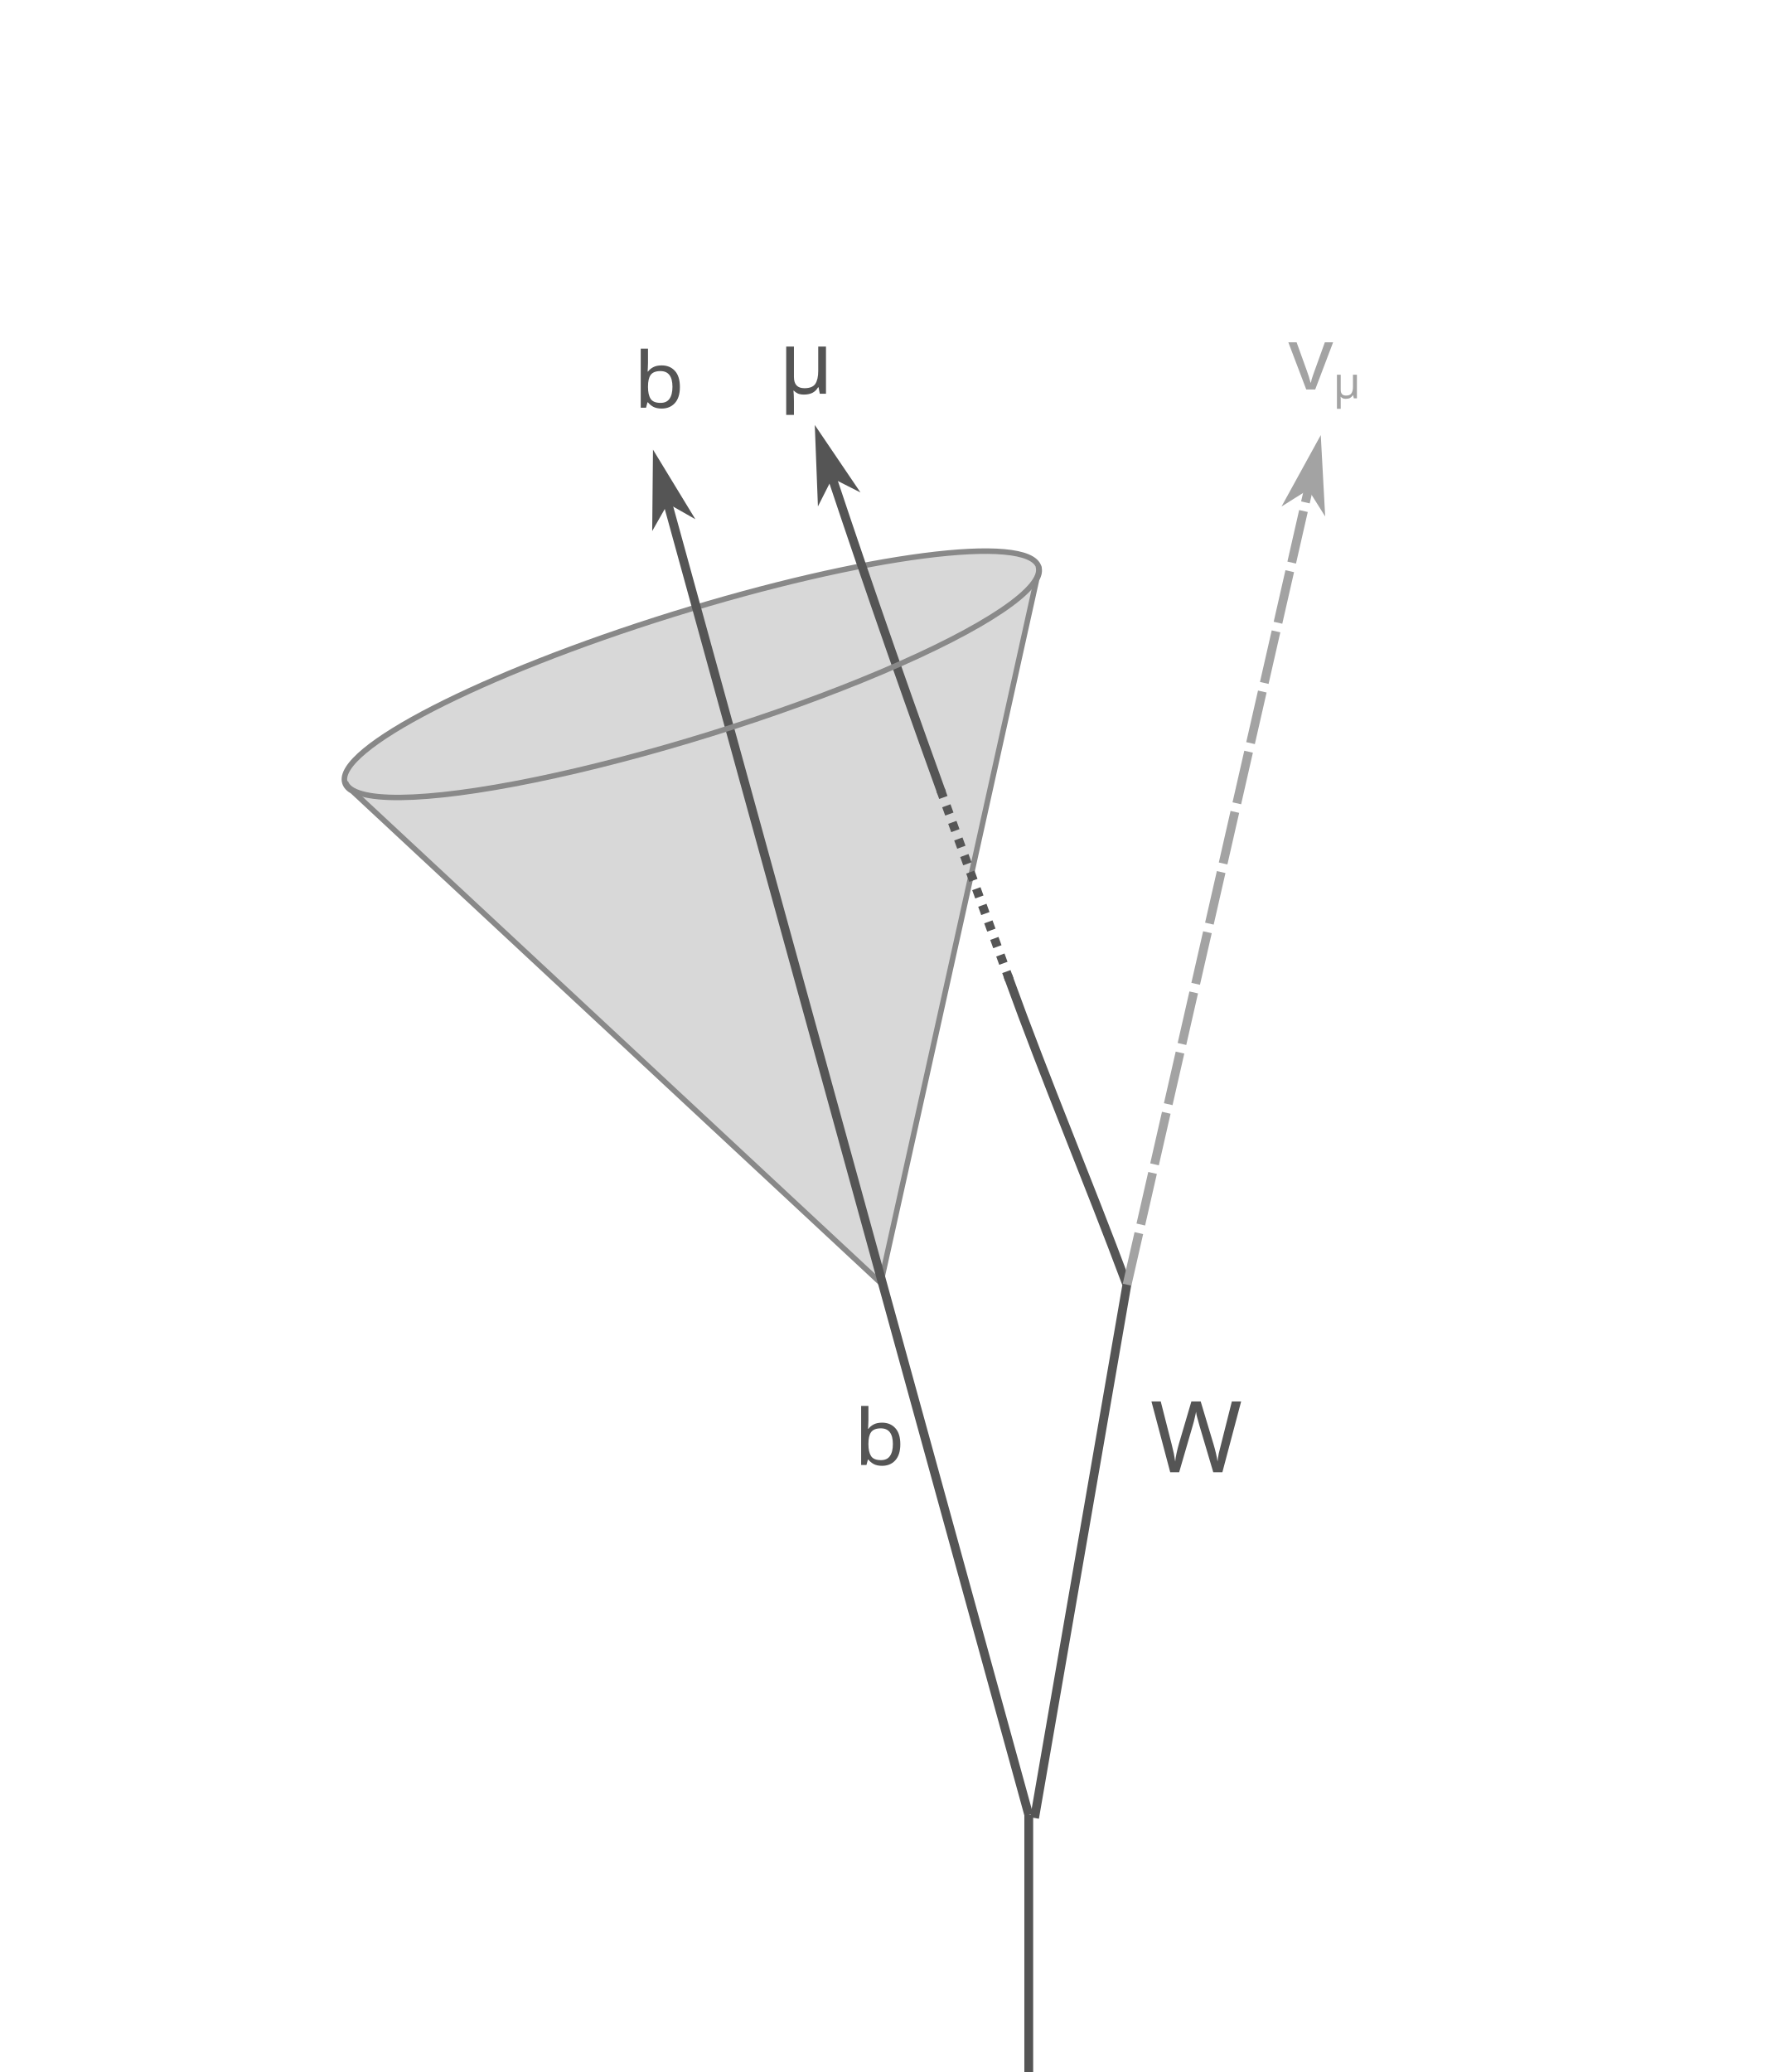
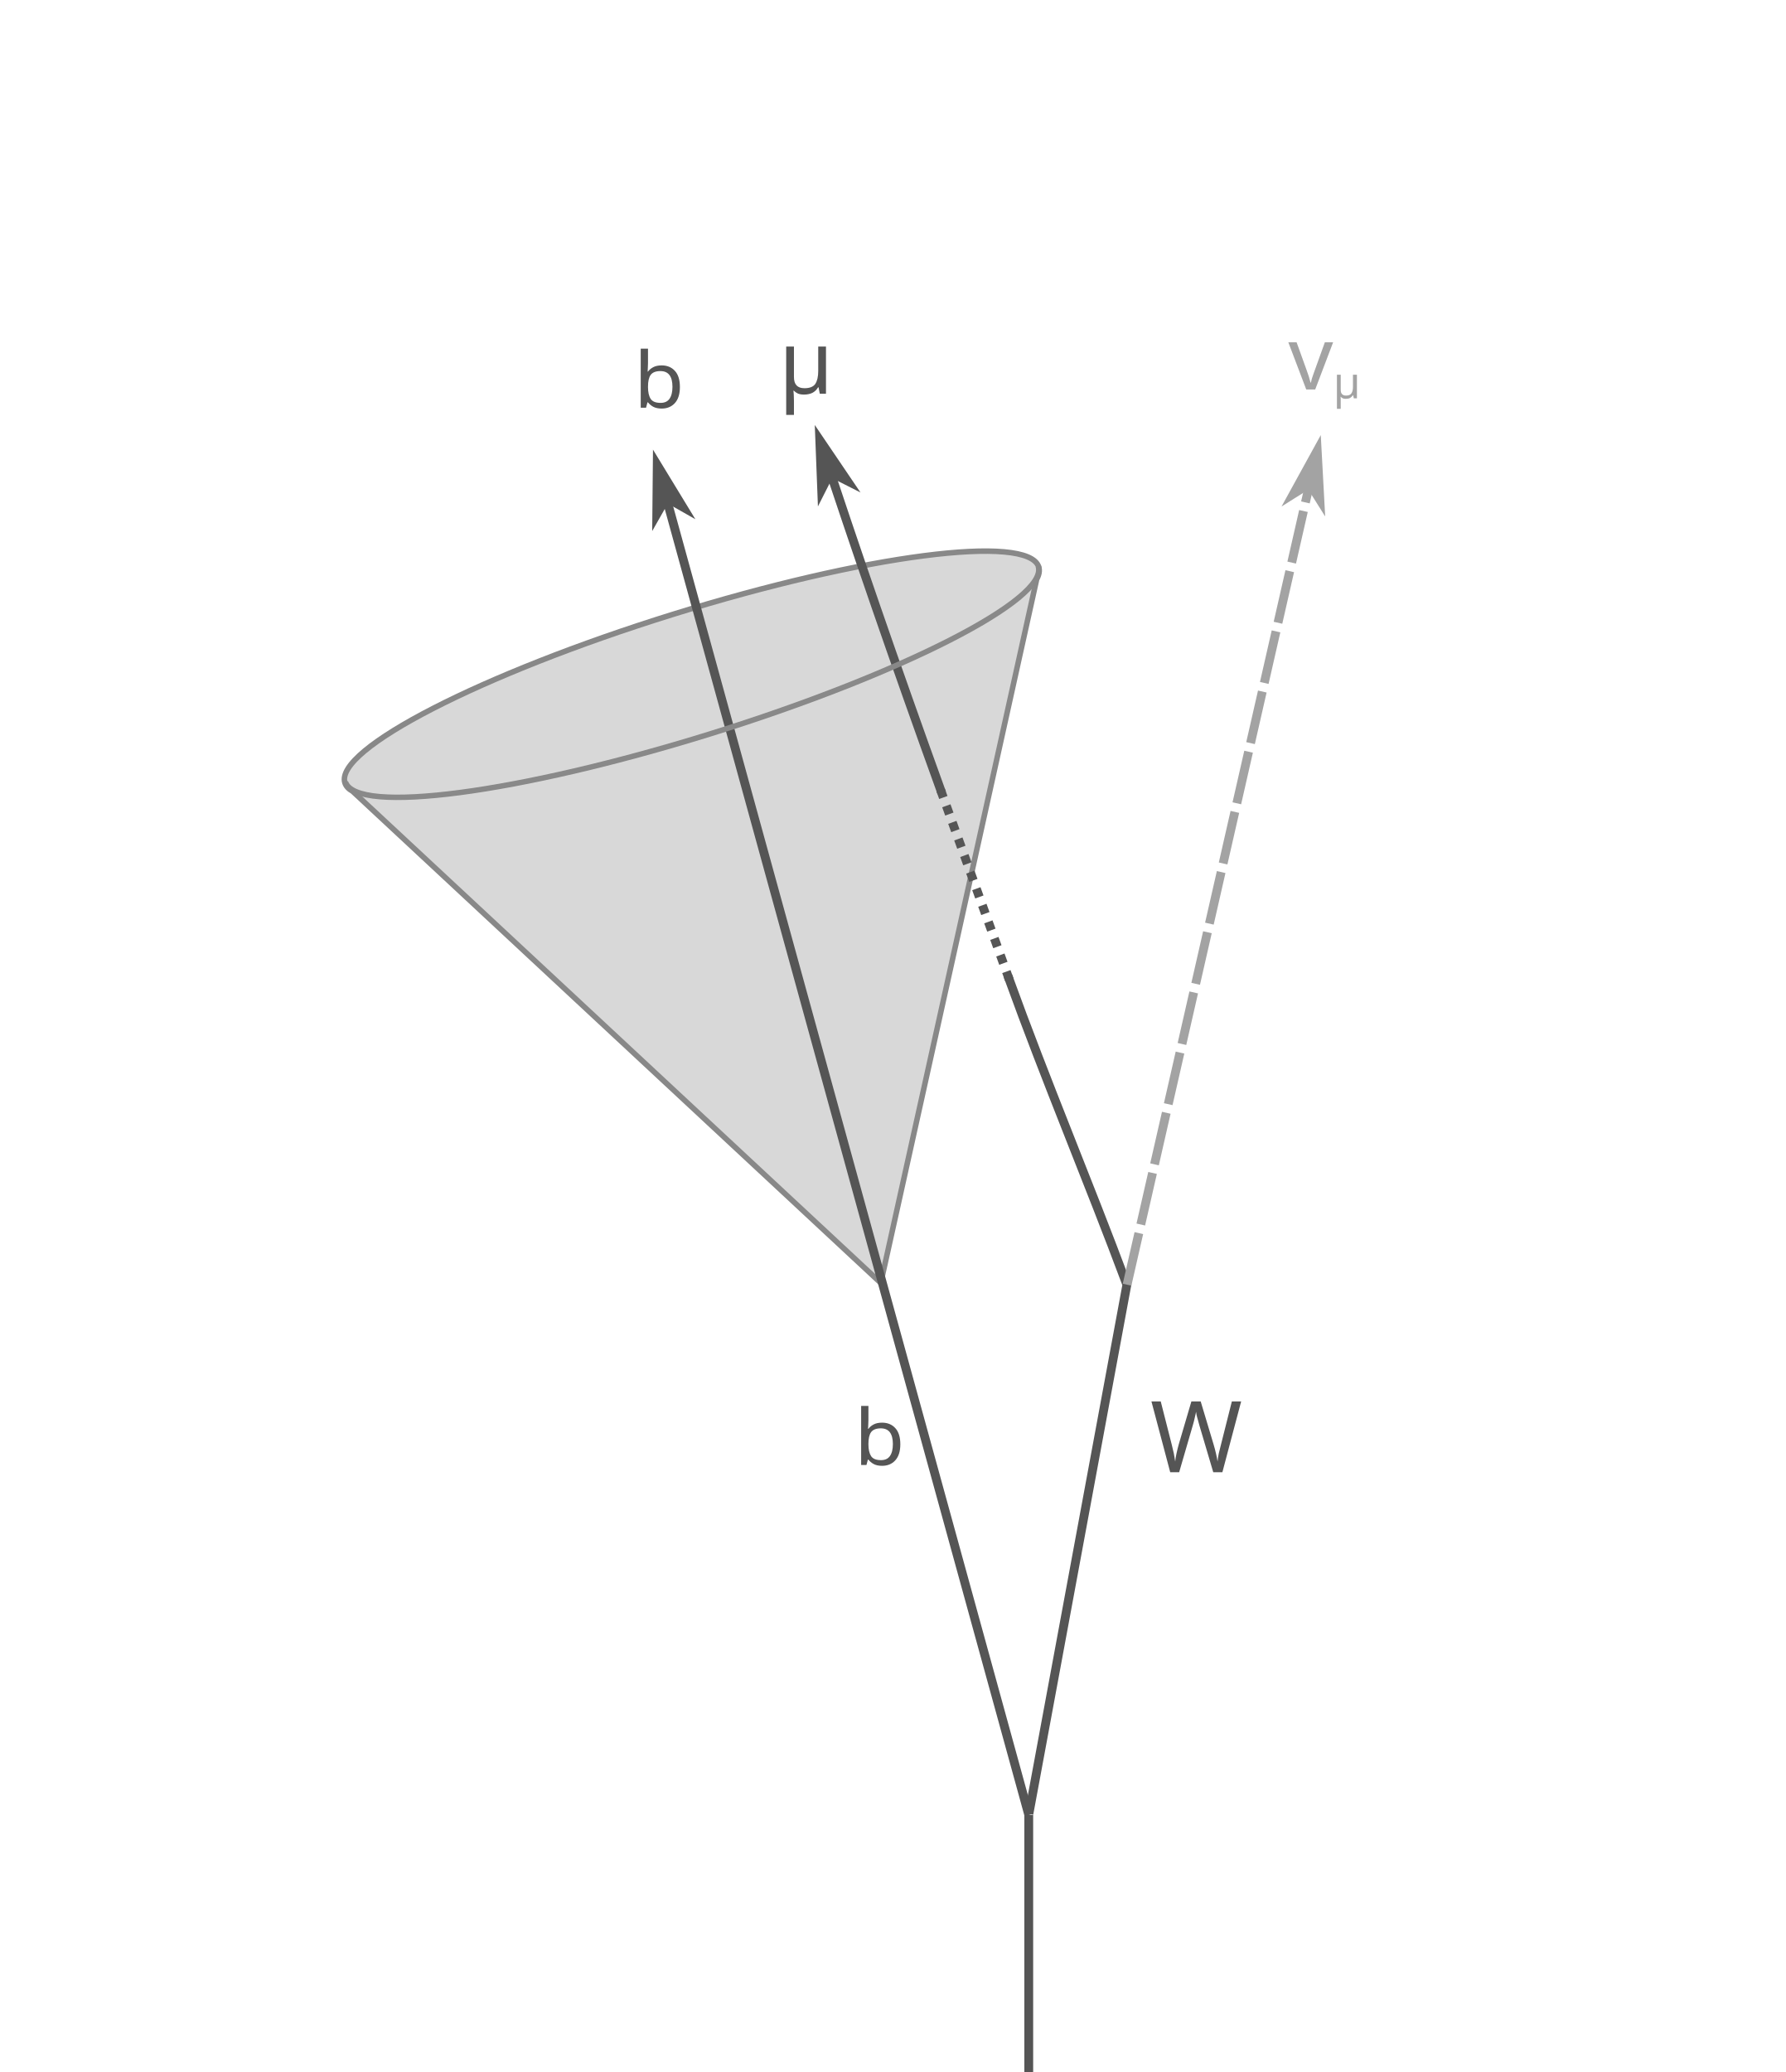
<svg xmlns="http://www.w3.org/2000/svg" xmlns:xlink="http://www.w3.org/1999/xlink" width="162" height="188" id="svg2" version="1.1">
  <defs id="defs4">
    <marker style="overflow:visible" id="Arrow1Lstart" refX="0" refY="0" orient="auto">
      <path transform="matrix(0.8,0,0,0.8,10,0)" style="fill-rule:evenodd;stroke:#000000;stroke-width:1pt;marker-start:none" d="M 0,0 5,-5 -12.5,0 5,5 0,0 z" id="path3814" />
    </marker>
    <marker style="overflow:visible" id="Arrow1Mend" refX="0" refY="0" orient="auto">
      <path transform="matrix(-0.4,0,0,-0.4,-4,0)" style="fill-rule:evenodd;stroke:#000000;stroke-width:1pt;marker-start:none" d="M 0,0 5,-5 -12.5,0 5,5 0,0 z" id="path3823" />
    </marker>
    <marker style="overflow:visible" id="Arrow1Menda" refX="0" refY="0" orient="auto">
      <path transform="matrix(-0.4,0,0,-0.4,-4,0)" style="fill:#a3a3a3;fill-rule:evenodd;stroke:#a3a3a3;stroke-width:1pt;marker-start:none" d="M 0,0 5,-5 -12.5,0 5,5 0,0 z" id="path5633" />
    </marker>
    <marker style="overflow:visible" id="Arrow1Mendd" refX="0" refY="0" orient="auto">
      <path transform="matrix(-0.4,0,0,-0.4,-4,0)" style="fill:#555555;fill-rule:evenodd;stroke:#555555;stroke-width:1pt;marker-start:none" d="M 0,0 5,-5 -12.5,0 5,5 0,0 z" id="path5697" />
    </marker>
    <marker style="overflow:visible" id="Arrow1Mend5" refX="0" refY="0" orient="auto">
      <path transform="matrix(-0.4,0,0,-0.4,-4,0)" style="fill:#555555;fill-rule:evenodd;stroke:#555555;stroke-width:1pt;marker-start:none" d="M 0,0 5,-5 -12.5,0 5,5 0,0 z" id="path5764" />
    </marker>
  </defs>
  <g transform="translate(-251.94,-681.9796)" id="layer1">
    <path id="path4439" d="m 313.004,737.72 c -17.385,5.408 -30.712,12.256 -29.769,15.286 0.096,0.308 0.334,0.566 0.706,0.773 l 23.824,22.176 24.093,22.429 7.125,-32.141 7.02,-31.702 c 0.225,-0.416 0.29,-0.788 0.187,-1.12 -0.943,-3.03 -15.802,-1.109 -33.187,4.3 z" style="fill:#a5a5a5;fill-opacity:0.427;stroke:#888888;stroke-width:0.5;stroke-miterlimit:4;stroke-opacity:1;stroke-dasharray:none;stroke-dashoffset:6.5" />
    <path id="path2985" d="m 345.286,869.98 0,-23.332 m 0,0 -33.678,-122.354" style="fill:none;stroke:#555555;stroke-width:0.8;stroke-linecap:butt;stroke-linejoin:miter;stroke-miterlimit:4;stroke-opacity:1;stroke-dasharray:none;marker-end:url(#Arrow1Mendd)" />
-     <path id="path2987" d="m 345.814,846.934 8.375,-48.385 c -3.571,-9.574 -7.27,-18.28 -10.793,-28.021 M 337.389,753.919 c -4.246,-11.742 -8.027,-22.734 -11.027,-31.88" style="fill:none;stroke:#555555;stroke-width:0.8;stroke-linecap:butt;stroke-linejoin:miter;stroke-miterlimit:4;stroke-opacity:1;stroke-dasharray:none;marker-end:url(#Arrow1Mend5)" />
-     <path transform="matrix(0.2529639,-0.07869665,0.07609855,0.2446126,255.5022,678.2983)" d="m 265,310.362 a 124.286,22.143 0 1 1 -248.571,0" id="path4460" style="opacity:0.99;fill:#7b4300;fill-opacity:0;stroke:#888888;stroke-width:1.919;stroke-miterlimit:2.6;stroke-opacity:1;stroke-dasharray:none;stroke-dashoffset:0" />
+     <path id="path2987" d="m 345.3,846.555 8.889,-48.006 c -3.571,-9.574 -7.27,-18.28 -10.793,-28.021 M 337.389,753.919 c -4.246,-11.742 -8.027,-22.734 -11.027,-31.88" style="fill:none;stroke:#555555;stroke-width:0.8;stroke-linecap:butt;stroke-linejoin:miter;stroke-miterlimit:4;stroke-opacity:1;stroke-dasharray:none;marker-end:url(#Arrow1Mend5)" />
+     <path transform="matrix(0.2529639,-0.07869665,0.07609855,0.2446126,255.5022,678.2983)" d="m 265,310.362 c 0,12.229 -55.645,22.143 -124.286,22.143 -68.641,0 -124.286,-9.914 -124.286,-22.143 0,0 0,0 0,0" id="path4460" style="opacity:0.99;fill:#7b4300;fill-opacity:0;stroke:#888888;stroke-width:1.919;stroke-miterlimit:2.6;stroke-opacity:1;stroke-dasharray:none;stroke-dashoffset:0" />
    <path id="path2989" d="m 354.208,798.544 17.224,-75.55" style="fill:none;stroke:#a3a3a3;stroke-width:0.8;stroke-linecap:butt;stroke-linejoin:miter;stroke-miterlimit:4;stroke-opacity:1;stroke-dasharray:4.8, 0.8;stroke-dashoffset:0;marker-end:url(#Arrow1Menda)" />
    <text transform="scale(1.029331,0.9715044)" id="text5048" y="740.062" x="300.633" style="font-size:7.249px;font-style:normal;font-weight:normal;line-height:125%;letter-spacing:0px;word-spacing:0px;fill:#555555;fill-opacity:1;stroke:none;font-family:Sans" xml:space="preserve">
      <tspan y="740.062" x="300.633" id="tspan5050">b</tspan>
    </text>
    <text transform="translate(232.2902,705.6608)" id="text5052" y="4.443" x="33.335" style="font-size:40px;font-style:normal;font-weight:normal;line-height:125%;letter-spacing:0px;word-spacing:0px;fill:#000000;fill-opacity:1;stroke:none;font-family:Sans" xml:space="preserve">
      <tspan y="4.443" x="33.335" id="tspan5054" />
    </text>
    <text id="text5060" y="717.704" x="322.591" style="font-size:8px;font-style:normal;font-weight:normal;line-height:125%;letter-spacing:0px;word-spacing:0px;fill:#555555;fill-opacity:1;stroke:none;font-family:Sans" xml:space="preserve">
      <tspan y="717.704" x="322.591" id="tspan5062">µ</tspan>
    </text>
    <text id="text5064" y="717.32" x="368.84" style="font-size:14.233px;font-style:normal;font-weight:normal;line-height:125%;letter-spacing:0px;word-spacing:0px;fill:#a3a3a3;fill-opacity:1;stroke:none;font-family:Sans" xml:space="preserve">
      <tspan style="font-size:8px;fill:#a3a3a3;fill-opacity:1" y="717.32" x="368.84" id="tspan5066">v<tspan id="tspan5068" style="font-size:4px;baseline-shift:sub;fill:#a3a3a3;fill-opacity:1">µ</tspan>
      </tspan>
    </text>
    <text id="text5622" y="815.557" x="356.31" style="font-size:9px;font-style:normal;font-weight:normal;line-height:125%;letter-spacing:0px;word-spacing:0px;fill:#555555;fill-opacity:1;stroke:none;font-family:Sans" xml:space="preserve">
      <tspan y="815.557" x="356.31" id="tspan5624">W</tspan>
    </text>
    <use x="0" y="0" xlink:href="#text5048" id="use5886" transform="translate(20,95.92855)" width="162.023" height="188.202" style="fill:#555555;fill-opacity:1" />
    <path style="fill:none;stroke:#555555;stroke-width:0.8;stroke-linecap:butt;stroke-linejoin:miter;stroke-miterlimit:4;stroke-opacity:1;stroke-dasharray:0.8, 0.8;stroke-dashoffset:0" d="m 343.527,770.887 -6.235,-17.22" id="path5971" />
  </g>
  <g transform="translate(-19.64974,23.68115)" id="layer2" />
</svg>
